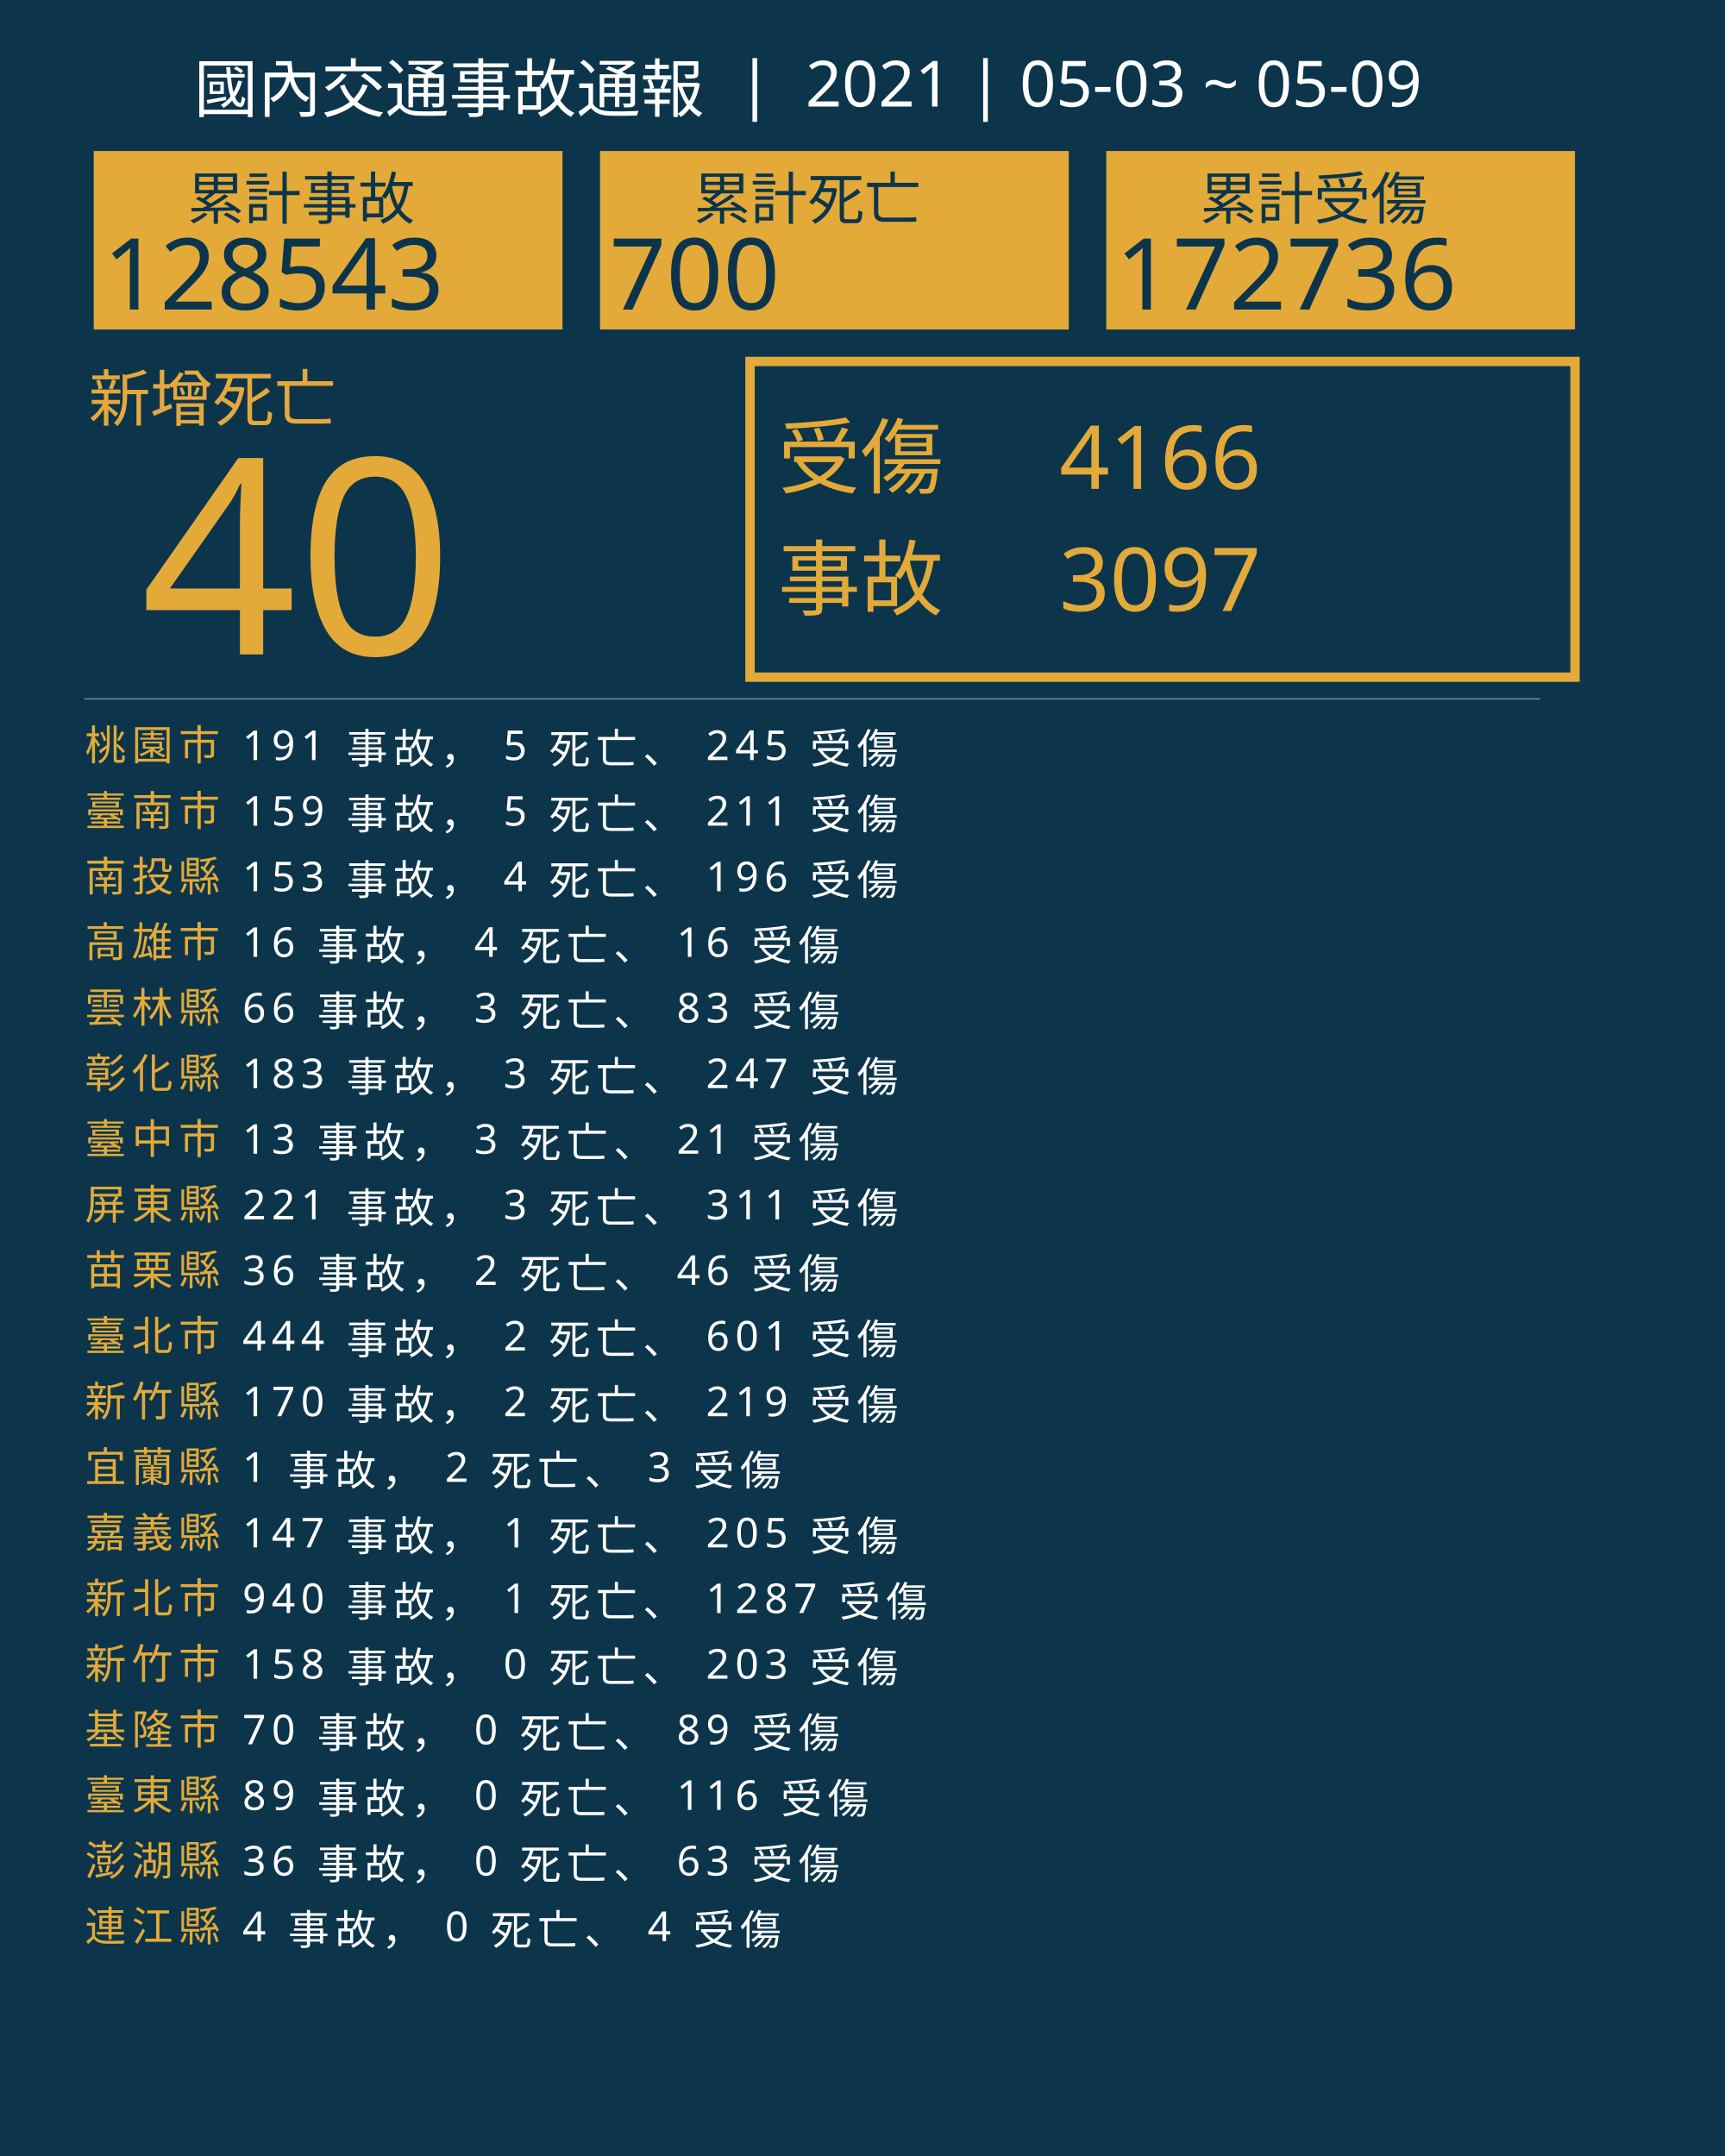
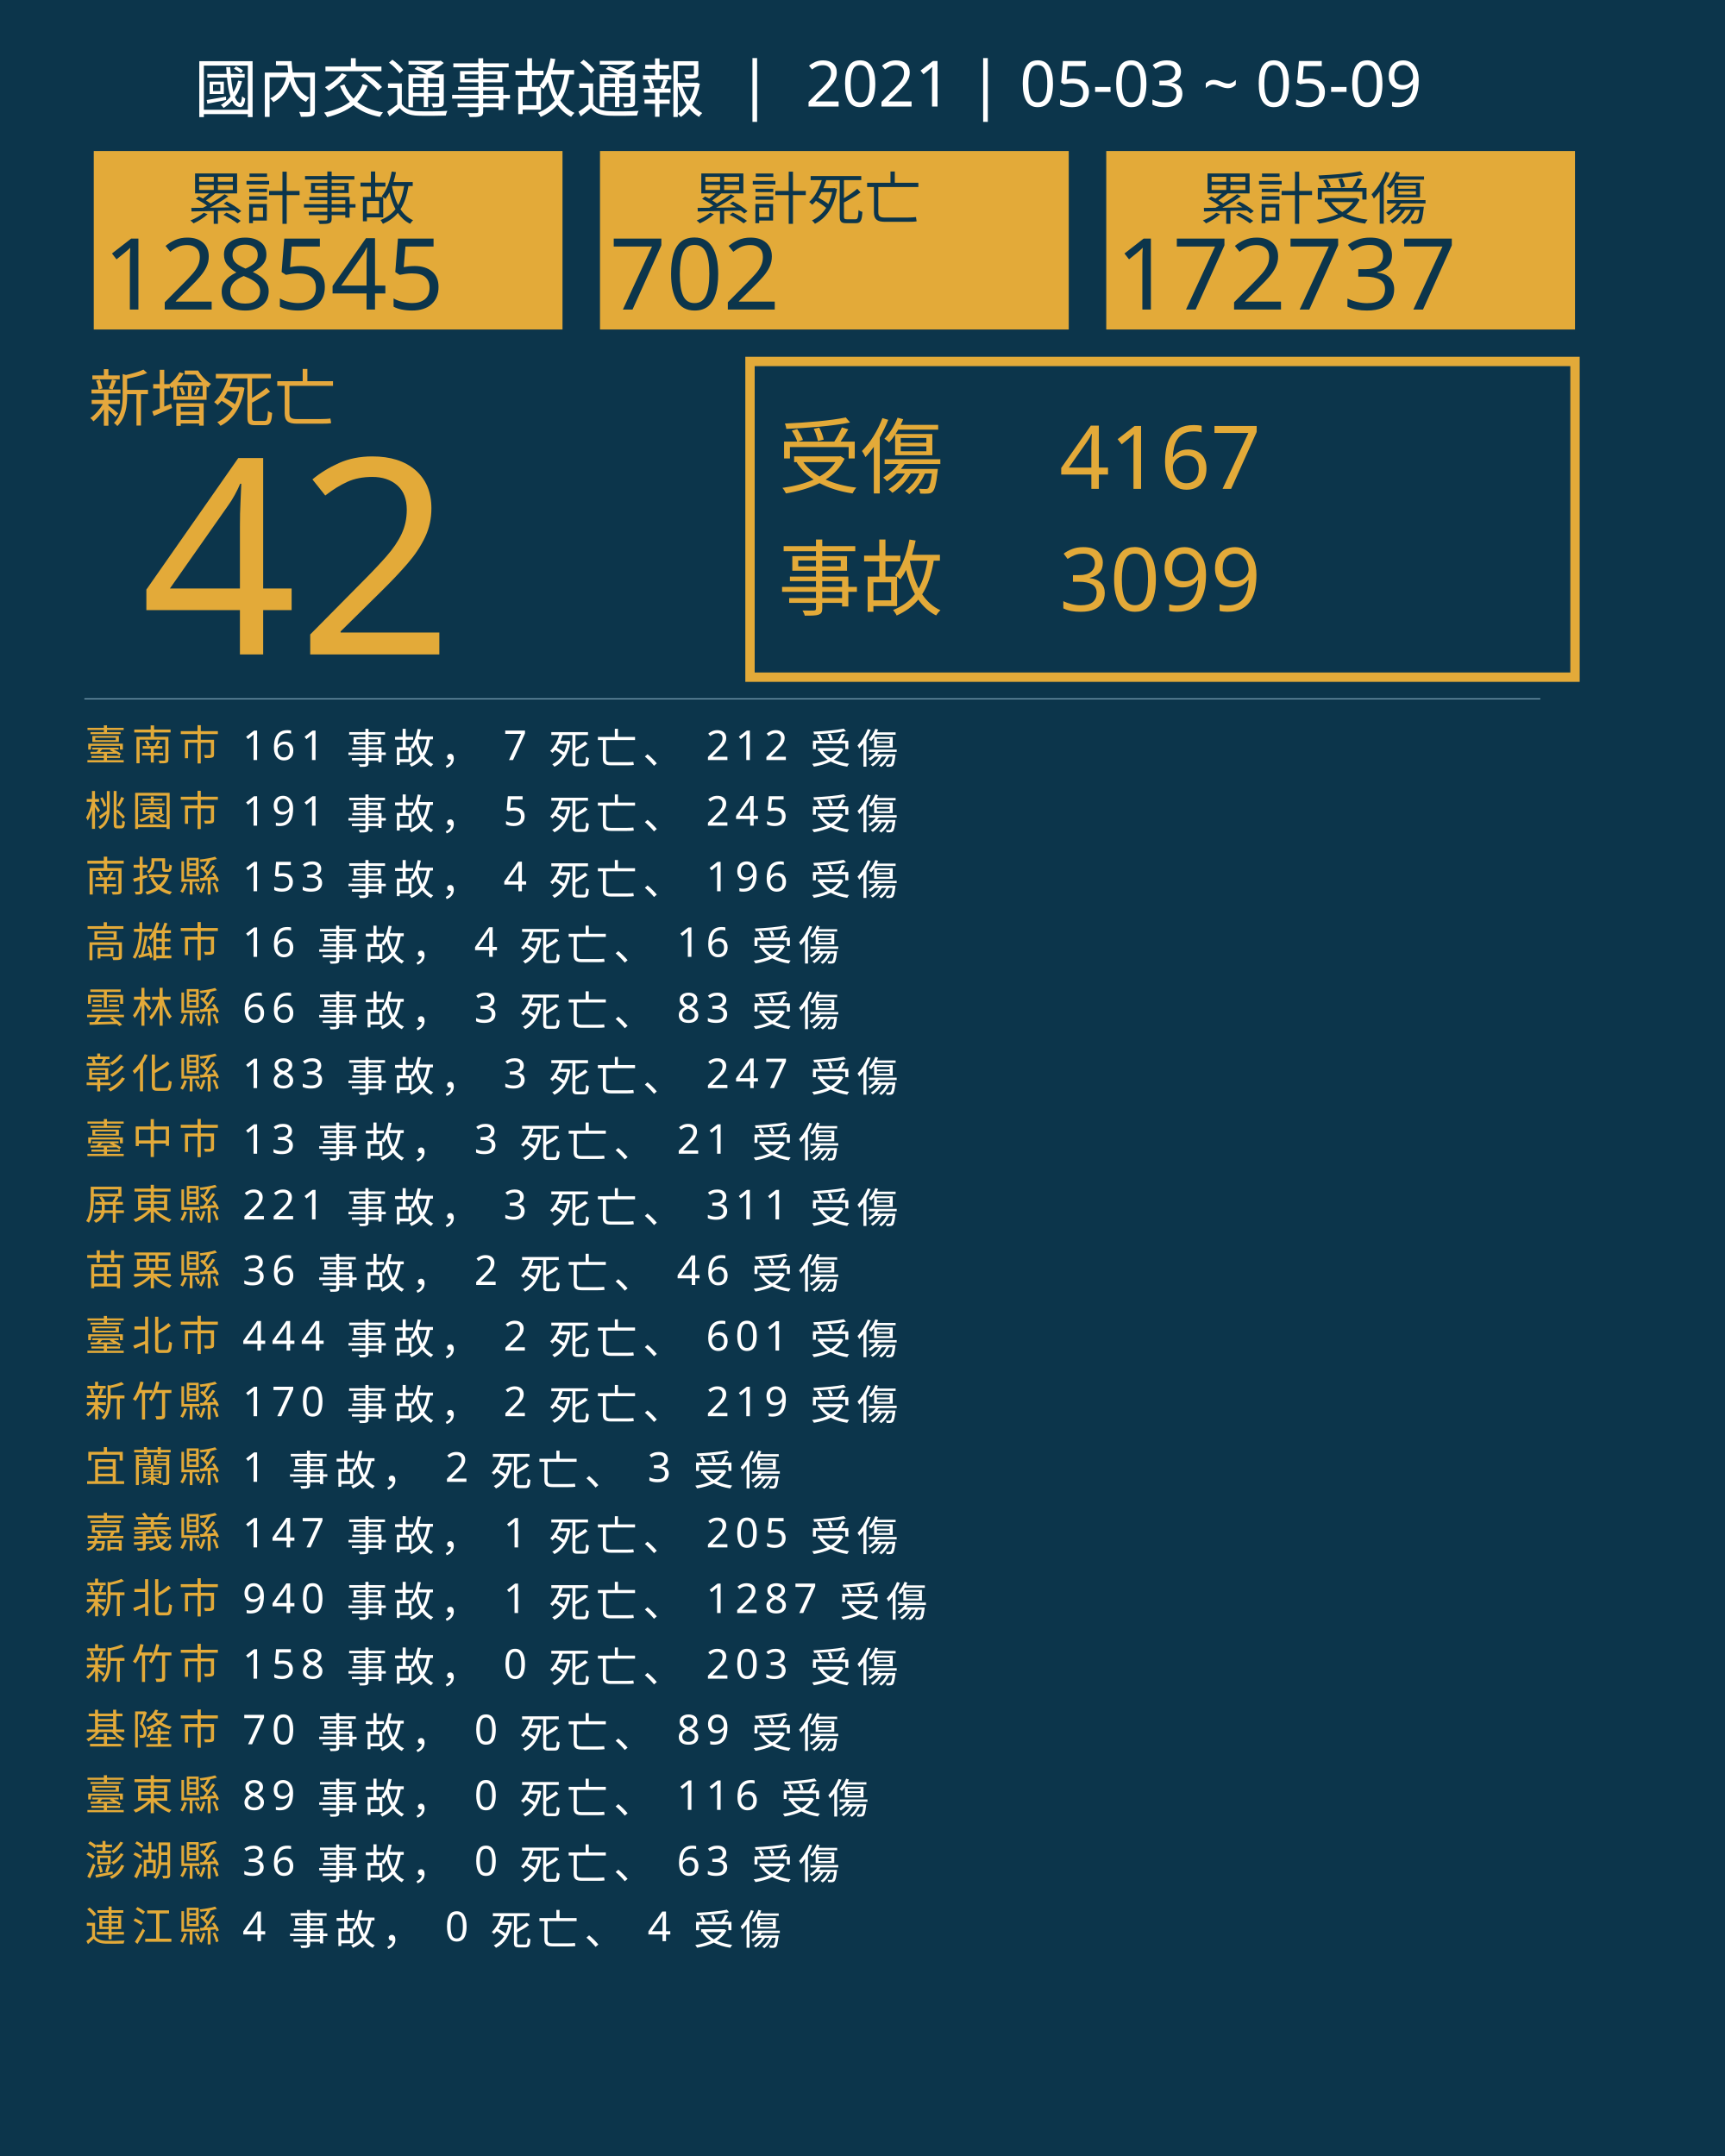
<svg xmlns="http://www.w3.org/2000/svg" version="1.1" id="圖層_1" x="0px" y="0px" viewBox="0 0 1840 2300" style="enable-background:new 0 0 1840 2300;" xml:space="preserve">
  <style type="text/css">
	.st0{fill:#0C354B;}
	.st1{fill:#E5A83D;}
	.st2{font-family:'NotoSansCJKtc-Bold-B5pc-H';}
	.st3{font-size:66px;}
	.st4{fill:#E3AA39;}
	.st5{font-family:'Arial-BoldMT';}
	.st6{font-size:291.776px;}
	.st7{fill:none;stroke:#E3AA39;stroke-miterlimit:10;stroke-width:10;}
	.st8{font-family:'NotoSansCJKtc-Light-B5pc-H';}
	.st9{font-size:88px;}
	.st10{font-family:'NotoSansCJKtc-Medium-B5pc-H';}
	.st11{font-size:94px;}
	.st12{fill:none;stroke:#8AAFC1;stroke-miterlimit:10;}
	.st13{font-size:60.649px;}
	.st14{font-size:106px;}
	.st15{fill:none;}
	.st16{font-size:44px;}
	.st17{letter-spacing:6;}
	.st18{fill:#FFFFFF;}
	.st19{letter-spacing:1;}
	.st20{font-size:68px;}
</style>
  <rect class="st0" width="1840" height="2300" />
  <text transform="matrix(1 0 0 1 94.5001 449.017)" class="st1 st2 st3">新增死亡</text>
  <g>
-     <text transform="matrix(1 0 0 1 150 698.1412)" class="st4 st5 st6">40</text>
+     <text transform="matrix(1 0 0 1 150 698.1412)" class="st4 st5 st6">42</text>
  </g>
  <g>
    <rect x="800" y="385.6" class="st7" width="880" height="336.8" />
    <g>
      <text transform="matrix(1 0 0 1 830 519.593)" class="st4 st8 st9">受傷</text>
-       <text transform="matrix(1 0 0 1 1130 521.5084)" class="st4 st10 st11">4166</text>
-       <text transform="matrix(1 0 0 1 1130 651.7274)" class="st4 st10 st11">3097</text>
+       <text transform="matrix(1 0 0 1 1130 521.5084)" class="st4 st10 st11">4167</text>
+       <text transform="matrix(1 0 0 1 1130 651.7274)" class="st4 st10 st11">3099</text>
      <text transform="matrix(1 0 0 1 830 649.4965)" class="st4 st8 st9">事故</text>
    </g>
  </g>
  <line class="st12" x1="90" y1="745.5" x2="1643" y2="745.5" />
  <g>
    <g>
      <rect x="100" y="161.1" class="st4" width="500" height="190.4" />
      <g>
        <text transform="matrix(1 0 0 1 200 233.9079)" class="st0 st10 st13">累計事故</text>
        <g>
-           <text transform="matrix(1 0 0 1 110 330.2121)" class="st0 st5 st14">128543</text>
+           <text transform="matrix(1 0 0 1 110 330.2121)" class="st0 st5 st14">128545</text>
        </g>
      </g>
    </g>
    <g>
      <rect x="640" y="161.1" class="st4" width="500" height="190.4" />
      <g>
        <text transform="matrix(1 0 0 1 740 233.908)" class="st0 st10 st13">累計死亡</text>
        <g>
-           <text transform="matrix(1 0 0 1 650 330.2122)" class="st0 st5 st14">700</text>
+           <text transform="matrix(1 0 0 1 650 330.2122)" class="st0 st5 st14">702</text>
        </g>
      </g>
    </g>
    <g>
      <rect x="1180" y="161.1" class="st4" width="500" height="190.4" />
      <g>
        <text transform="matrix(1 0 0 1 1280 233.908)" class="st0 st10 st13">累計受傷</text>
        <g>
-           <text transform="matrix(1 0 0 1 1190 330.2122)" class="st0 st5 st14">172736</text>
+           <text transform="matrix(1 0 0 1 1190 330.2122)" class="st0 st5 st14">172737</text>
        </g>
      </g>
    </g>
  </g>
  <rect x="90.6" y="772.1" class="st15" width="1141.8" height="314.8" />
  <text transform="matrix(1 0 0 1 90.5591 810.7965)">
-     <tspan x="0" y="0" class="st4 st10 st16 st17">桃園市</tspan>
-     <tspan x="150.6" y="0" class="st18 st10 st16 st17"> 191 事故， 5 死亡、 245 受傷</tspan>
-     <tspan x="0" y="70" class="st4 st10 st16 st17">臺南市</tspan>
-     <tspan x="150.6" y="70" class="st18 st10 st16 st17"> 159 事故， 5 死亡、 211 受傷</tspan>
+     <tspan x="0" y="0" class="st4 st10 st16 st17">臺南市</tspan>
+     <tspan x="150.6" y="0" class="st18 st10 st16 st17"> 161 事故， 7 死亡、 212 受傷</tspan>
+     <tspan x="0" y="70" class="st4 st10 st16 st17">桃園市</tspan>
+     <tspan x="150.6" y="70" class="st18 st10 st16 st17"> 191 事故， 5 死亡、 245 受傷</tspan>
    <tspan x="0" y="140" class="st4 st10 st16 st17">南投縣</tspan>
    <tspan x="150.6" y="140" class="st18 st10 st16 st17"> 153 事故， 4 死亡、 196 受傷</tspan>
    <tspan x="0" y="210" class="st4 st10 st16 st17">高雄市</tspan>
    <tspan x="150.6" y="210" class="st18 st10 st16 st17"> 16 事故， 4 死亡、 16 受傷</tspan>
    <tspan x="0" y="280" class="st4 st10 st16 st17">雲林縣</tspan>
    <tspan x="150.6" y="280" class="st18 st10 st16 st17"> 66 事故， 3 死亡、 83 受傷</tspan>
    <tspan x="0" y="350" class="st4 st10 st16 st17">彰化縣</tspan>
    <tspan x="150.6" y="350" class="st18 st10 st16 st17"> 183 事故， 3 死亡、 247 受傷</tspan>
    <tspan x="0" y="420" class="st4 st10 st16 st17">臺中市</tspan>
    <tspan x="150.6" y="420" class="st18 st10 st16 st17"> 13 事故， 3 死亡、 21 受傷</tspan>
    <tspan x="0" y="490" class="st4 st10 st16 st17">屏東縣</tspan>
    <tspan x="150.6" y="490" class="st18 st10 st16 st17"> 221 事故， 3 死亡、 311 受傷</tspan>
    <tspan x="0" y="560" class="st4 st10 st16 st17">苗栗縣</tspan>
    <tspan x="150.6" y="560" class="st18 st10 st16 st17"> 36 事故， 2 死亡、 46 受傷</tspan>
    <tspan x="0" y="630" class="st4 st10 st16 st17">臺北市</tspan>
    <tspan x="150.6" y="630" class="st18 st10 st16 st17"> 444 事故， 2 死亡、 601 受傷</tspan>
    <tspan x="0" y="700" class="st4 st10 st16 st17">新竹縣</tspan>
    <tspan x="150.6" y="700" class="st18 st10 st16 st17"> 170 事故， 2 死亡、 219 受傷</tspan>
    <tspan x="0" y="770" class="st4 st10 st16 st17">宜蘭縣</tspan>
    <tspan x="150.6" y="770" class="st18 st10 st16 st17"> 1 事故， 2 死亡、 3 受傷</tspan>
    <tspan x="0" y="840" class="st4 st10 st16 st17">嘉義縣</tspan>
    <tspan x="150.6" y="840" class="st18 st10 st16 st17"> 147 事故， 1 死亡、 205 受傷</tspan>
    <tspan x="0" y="910" class="st4 st10 st16 st17">新北市</tspan>
    <tspan x="150.6" y="910" class="st18 st10 st16 st17"> 940 事故， 1 死亡、 1287 受傷</tspan>
    <tspan x="0" y="980" class="st4 st10 st16 st17">新竹市</tspan>
    <tspan x="150.6" y="980" class="st18 st10 st16 st17"> 158 事故， 0 死亡、 203 受傷</tspan>
    <tspan x="0" y="1050" class="st4 st10 st16 st17">基隆市</tspan>
    <tspan x="150.6" y="1050" class="st18 st10 st16 st17"> 70 事故， 0 死亡、 89 受傷</tspan>
    <tspan x="0" y="1120" class="st4 st10 st16 st17">臺東縣</tspan>
    <tspan x="150.6" y="1120" class="st18 st10 st16 st17"> 89 事故， 0 死亡、 116 受傷</tspan>
    <tspan x="0" y="1190" class="st4 st10 st16 st17">澎湖縣</tspan>
    <tspan x="150.6" y="1190" class="st18 st10 st16 st17"> 36 事故， 0 死亡、 63 受傷</tspan>
    <tspan x="0" y="1260" class="st4 st10 st16 st17">連江縣</tspan>
    <tspan x="150.6" y="1260" class="st18 st10 st16 st17"> 4 事故， 0 死亡、 4 受傷</tspan>
  </text>
  <text transform="matrix(1 0 0 1 207 119.2712)" class="st18 st8 st20">國內交通事故通報  |  2021 | 05-03 ~ 05-09</text>
</svg>
